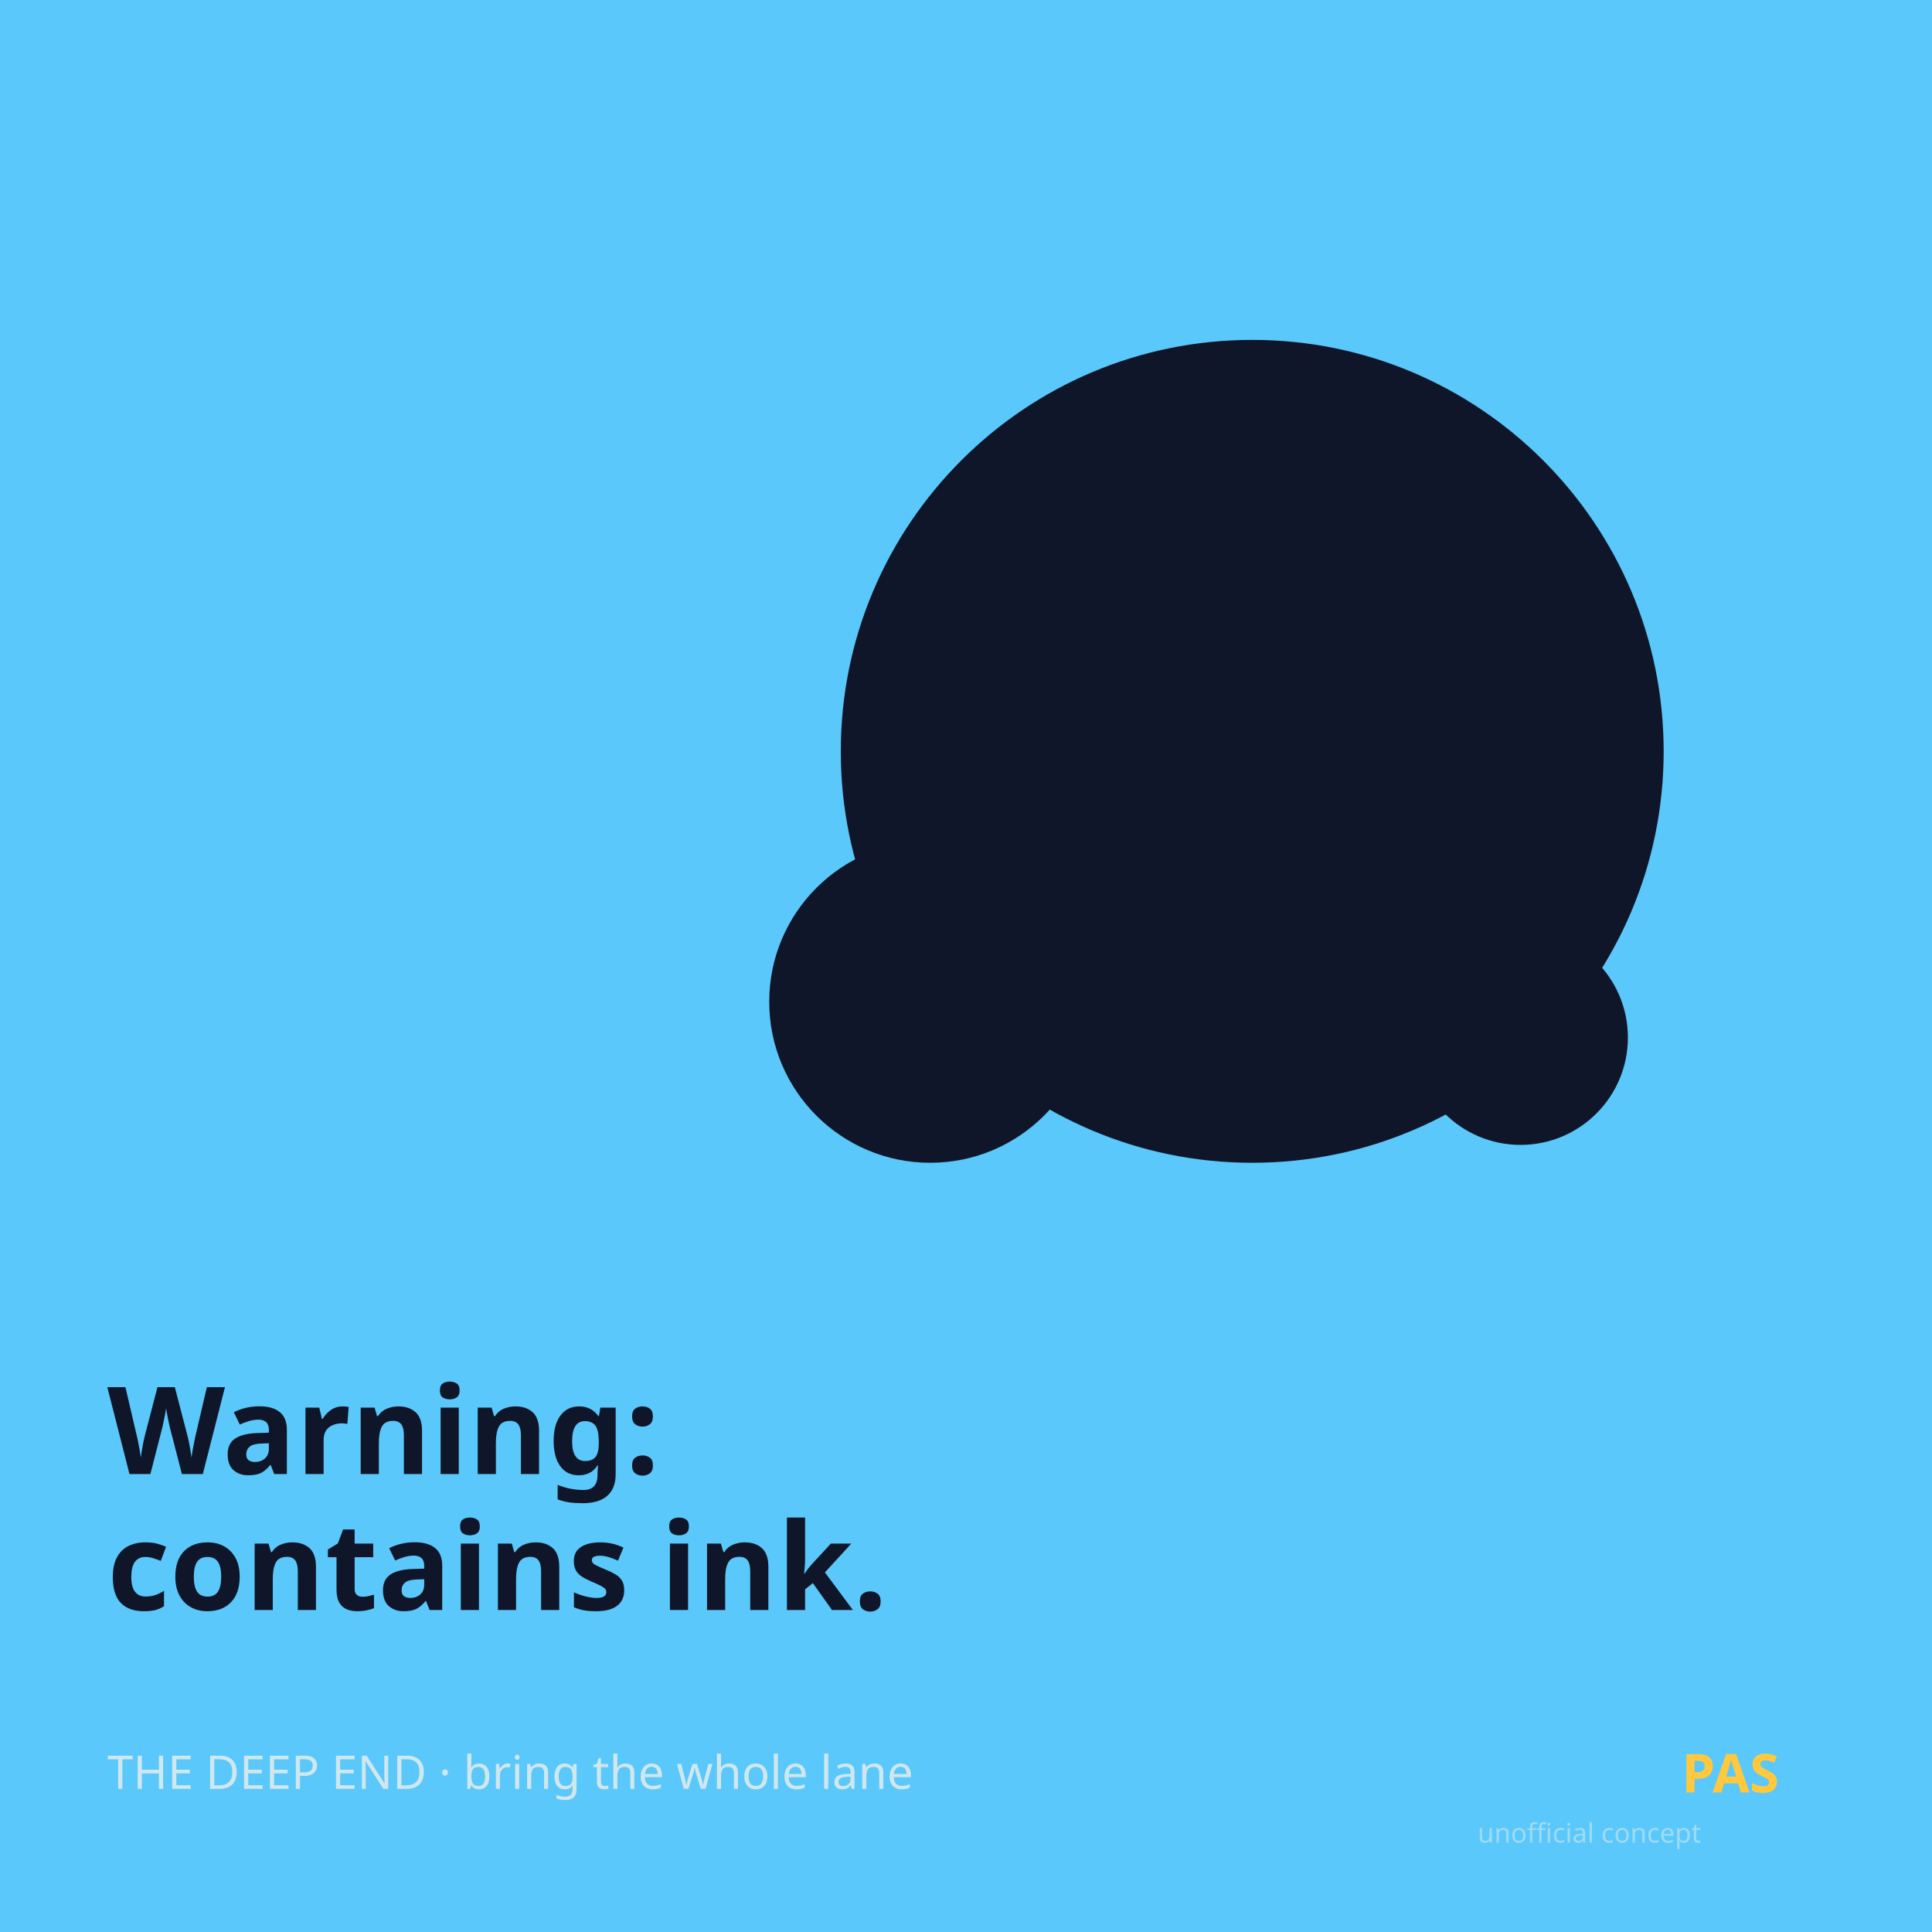
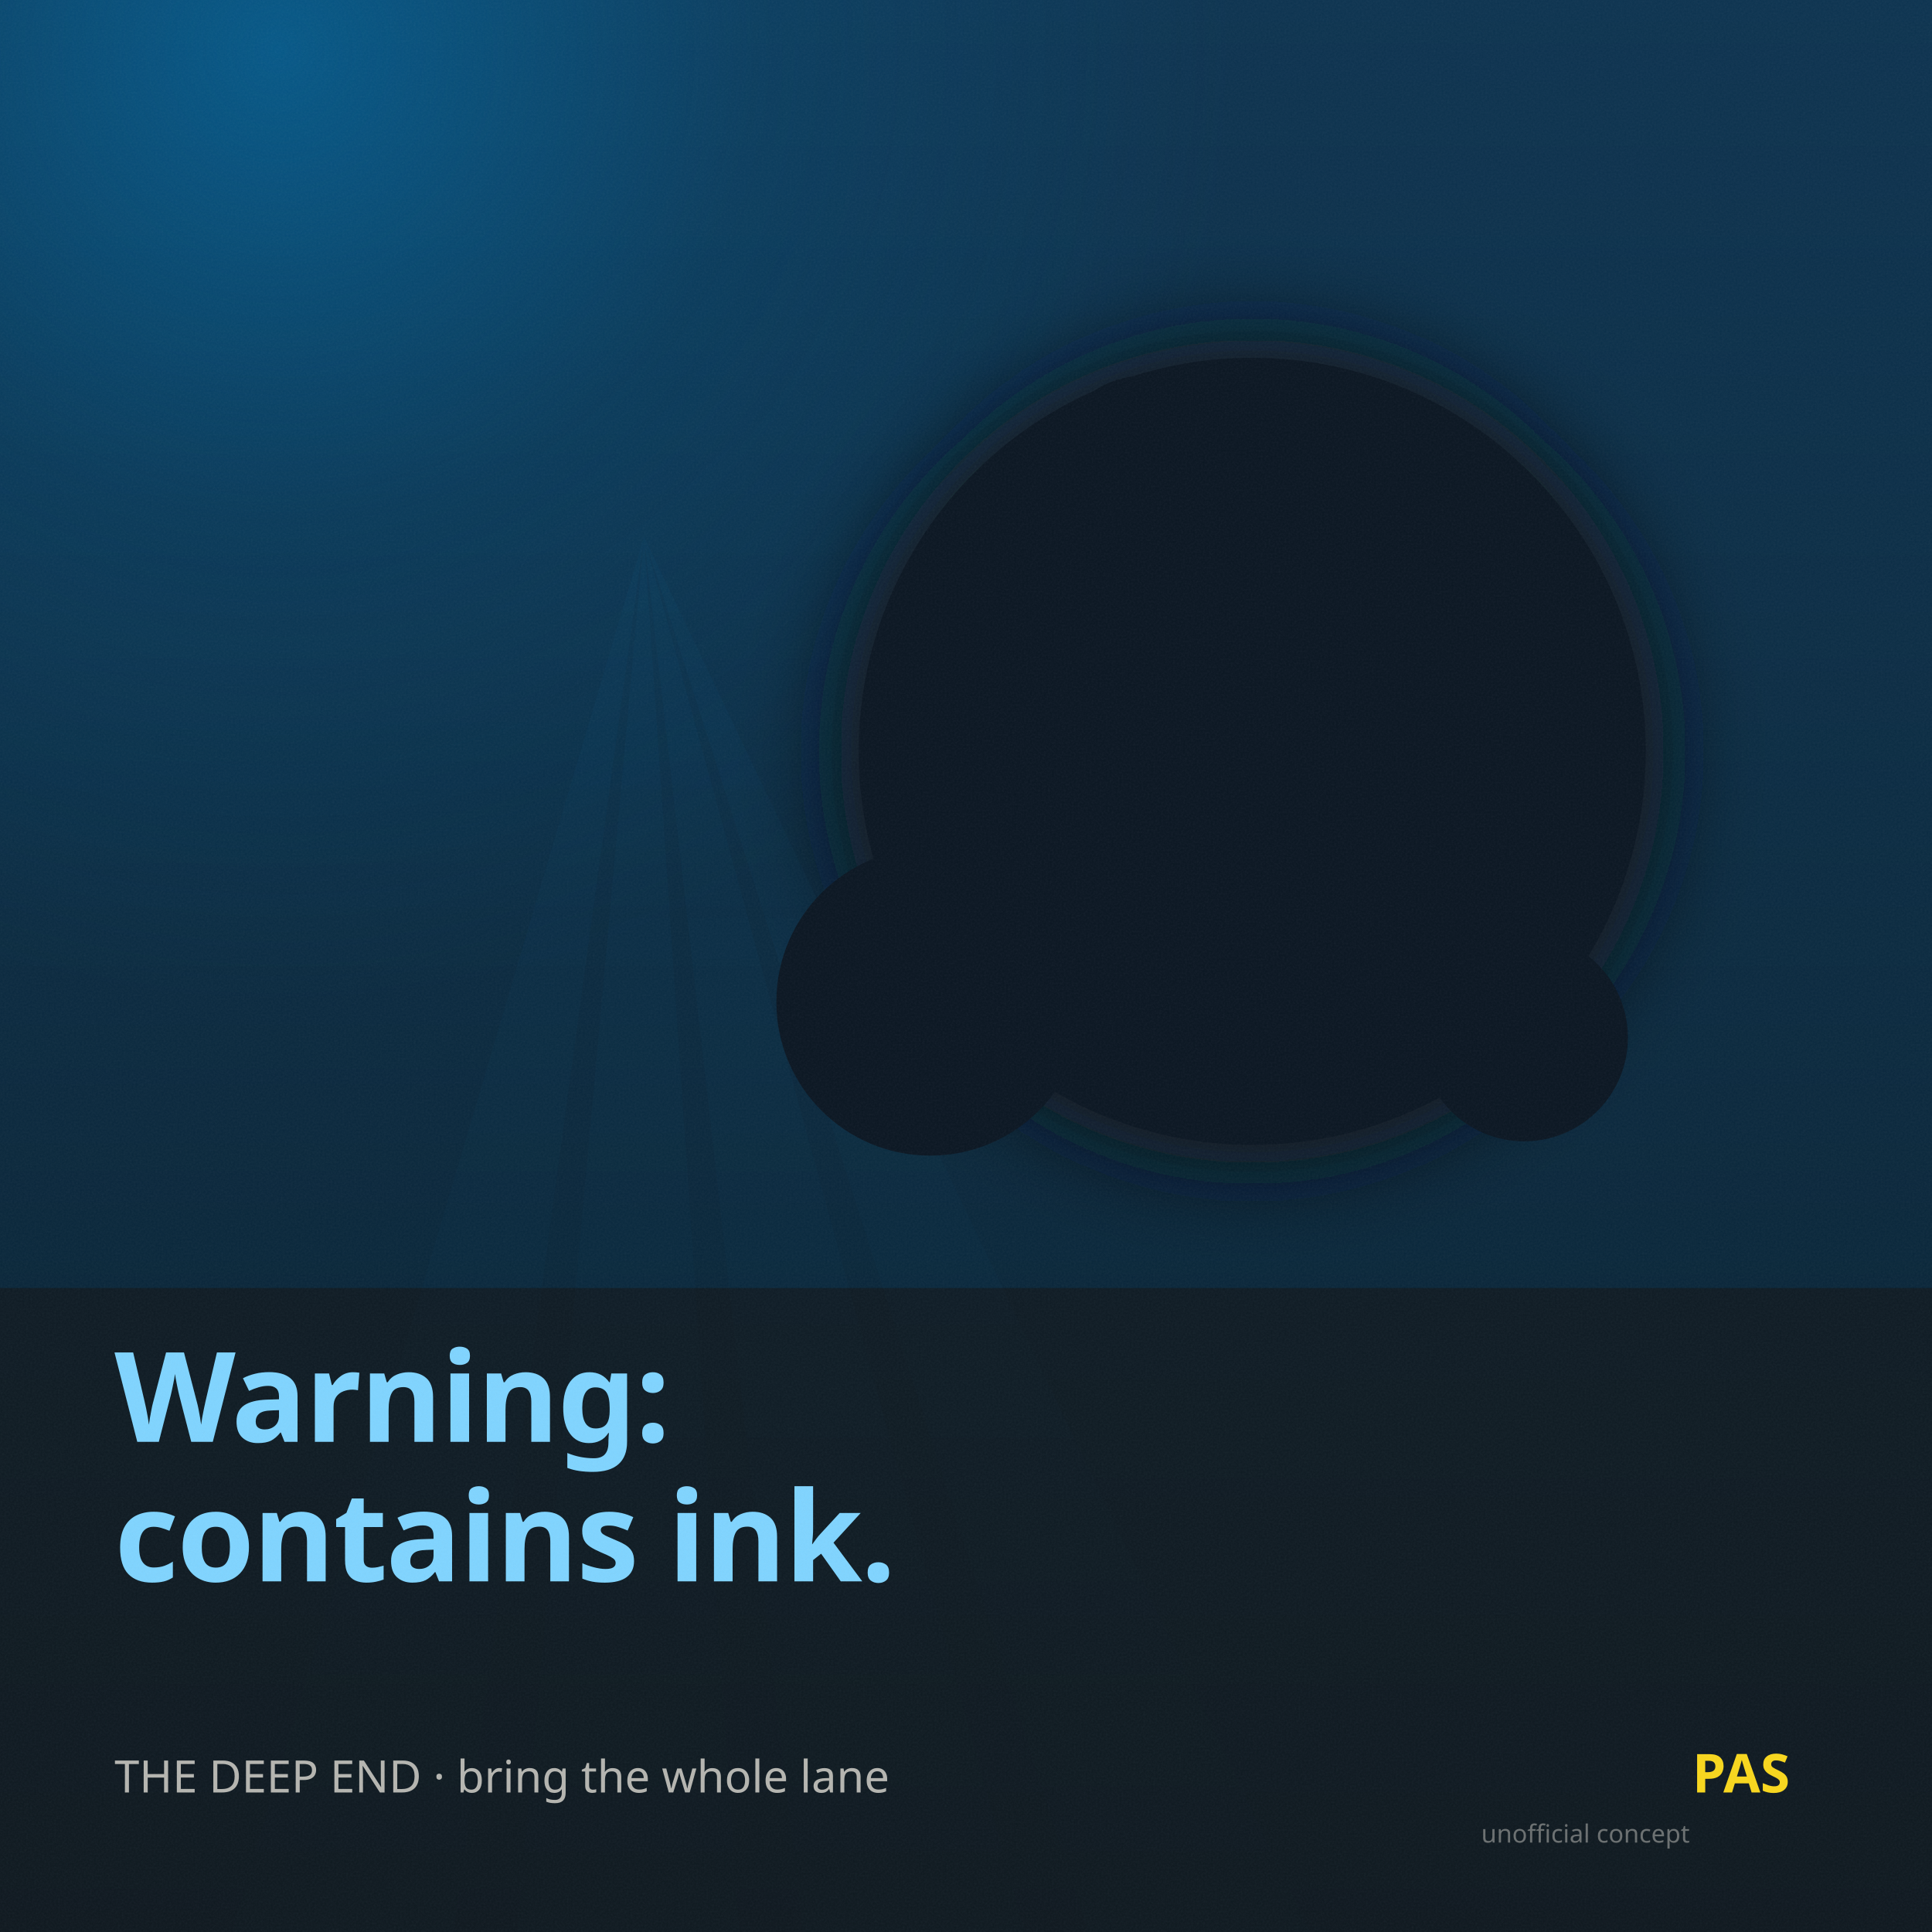
- <svg xmlns="http://www.w3.org/2000/svg" viewBox="0 0 1080 1080" font-family="Fredoka, Trebuchet MS, sans-serif">
-   <rect width="1080" height="1080" fill="#5AC8FA" />
-   <circle cx="700" cy="420" r="230" fill="#101629" />
-   <circle cx="520" cy="560" r="90" fill="#101629" />
-   <circle cx="850" cy="580" r="60" fill="#101629" />
-   <circle cx="640" cy="260" r="55" fill="#101629" />
-   <text x="60" y="824" font-size="68" font-weight="700" fill="#101629">
-     <tspan x="60" dy="0">Warning:</tspan>
-     <tspan x="60" dy="76">contains ink.</tspan>
+ <svg xmlns="http://www.w3.org/2000/svg" viewBox="0 0 1080 1080" font-family="Nunito, Trebuchet MS, sans-serif">
+   <defs>
+     <linearGradient id="atmos" x1="0" y1="0" x2="0" y2="1">
+       <stop offset="0" stop-color="#0C3350" />
+       <stop offset="1" stop-color="#08202F" />
+     </linearGradient>
+     <radialGradient id="key" cx="0.333" cy="0.278" r="0.62">
+       <stop offset="0" stop-color="#0077B6" stop-opacity="0.55" />
+       <stop offset="0.35" stop-color="#0077B6" stop-opacity="0.16" />
+       <stop offset="0.7" stop-color="#0077B6" stop-opacity="0" />
+     </radialGradient>
+     <linearGradient id="ray" x1="0" y1="0" x2="0" y2="1">
+       <stop offset="0" stop-color="#0077B6" stop-opacity="0.5" />
+       <stop offset="1" stop-color="#0077B6" stop-opacity="0" />
+     </linearGradient>
+     <filter id="grain">
+       <feTurbulence type="fractalNoise" baseFrequency="0.9" numOctaves="2" stitchTiles="stitch" />
+       <feColorMatrix type="saturate" values="0" />
+     </filter>
+     <filter id="soft" x="-40%" y="-40%" width="180%" height="180%">
+       <feGaussianBlur stdDeviation="26" />
+     </filter>
+   </defs>
+   <rect width="1080" height="1080" fill="url(#atmos)" />
+   <ellipse cx="360" cy="300" rx="620" ry="620" fill="url(#key)" />
+   <g opacity="0.10">
+     <polygon points="360,300 100,1180 240,1180" fill="url(#ray)" />
+     <polygon points="360,300 280,1180 420,1180" fill="url(#ray)" />
+     <polygon points="360,300 460,1180 600,1180" fill="url(#ray)" />
+     <polygon points="360,300 640,1180 780,1180" fill="url(#ray)" />
+   </g>
+   <circle cx="700" cy="420" r="230" fill="#08131E" filter="url(#soft)" />
+   <circle cx="700" cy="420" r="220" fill="#0A1622" />
+   <circle cx="520" cy="560" r="86" fill="#0A1622" />
+   <circle cx="852" cy="580" r="58" fill="#0A1622" />
+   <circle cx="640" cy="262" r="52" fill="#0A1622" />
+   <rect x="0" y="720" width="1080" height="360" fill="#121212" opacity="0.55" />
+   <text x="64" y="806" font-size="70" font-weight="800" letter-spacing="-1" fill="#7FD4FF">
+     <tspan x="64" dy="0">Warning:</tspan>
+     <tspan x="64" dy="78">contains ink.</tspan>
  </text>
-   <text x="60" y="1000" font-size="26" fill="#F5F1E8" opacity="0.75">THE DEEP END · bring the whole lane</text>
-   <text x="940" y="1002" font-size="30" font-weight="700" fill="#FFC83D">PAS</text>
-   <text x="826" y="1030" font-size="15" fill="#F5F1E8" opacity="0.45">unofficial concept</text>
+   <text x="64" y="1002" font-size="25" fill="#F5F1E8" opacity="0.72">THE DEEP END · bring the whole lane</text>
+   <text x="946" y="1002" font-size="30" font-weight="800" fill="#F9D71C">PAS</text>
+   <text x="828" y="1030" font-size="14" fill="#F5F1E8" opacity="0.4">unofficial concept</text>
+   <rect width="1080" height="1080" filter="url(#grain)" opacity="0.06" />
</svg>
